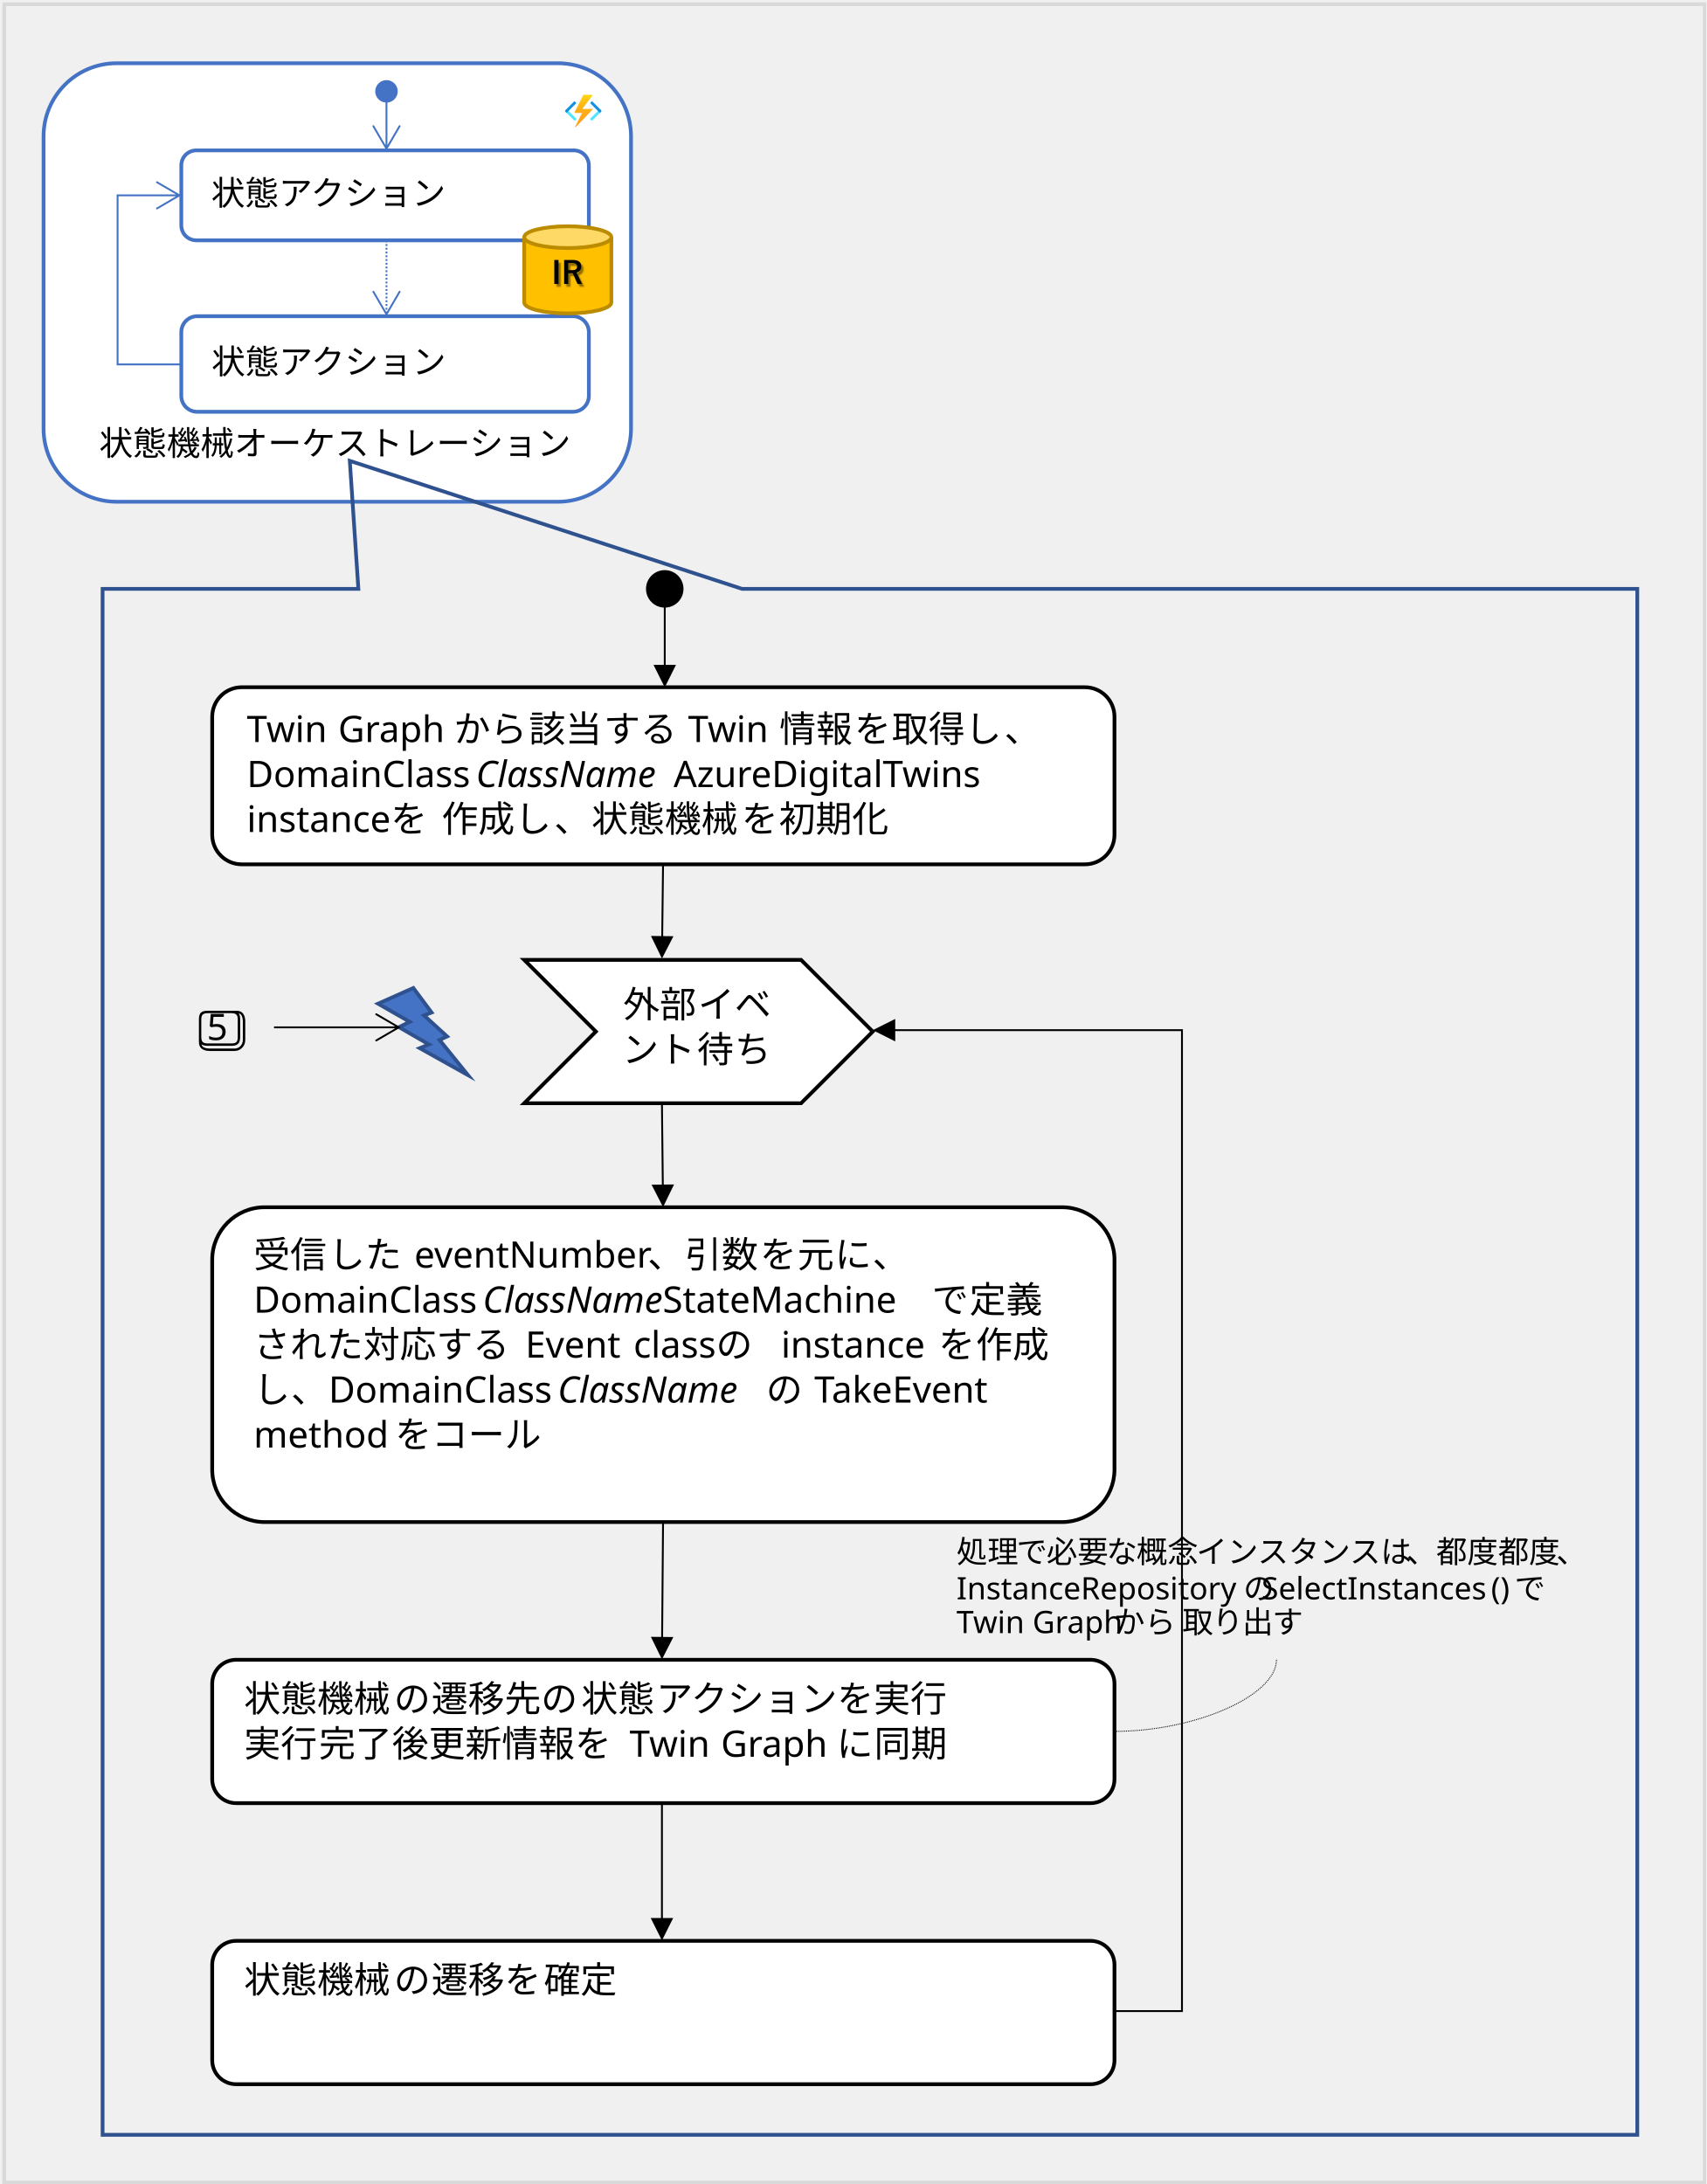
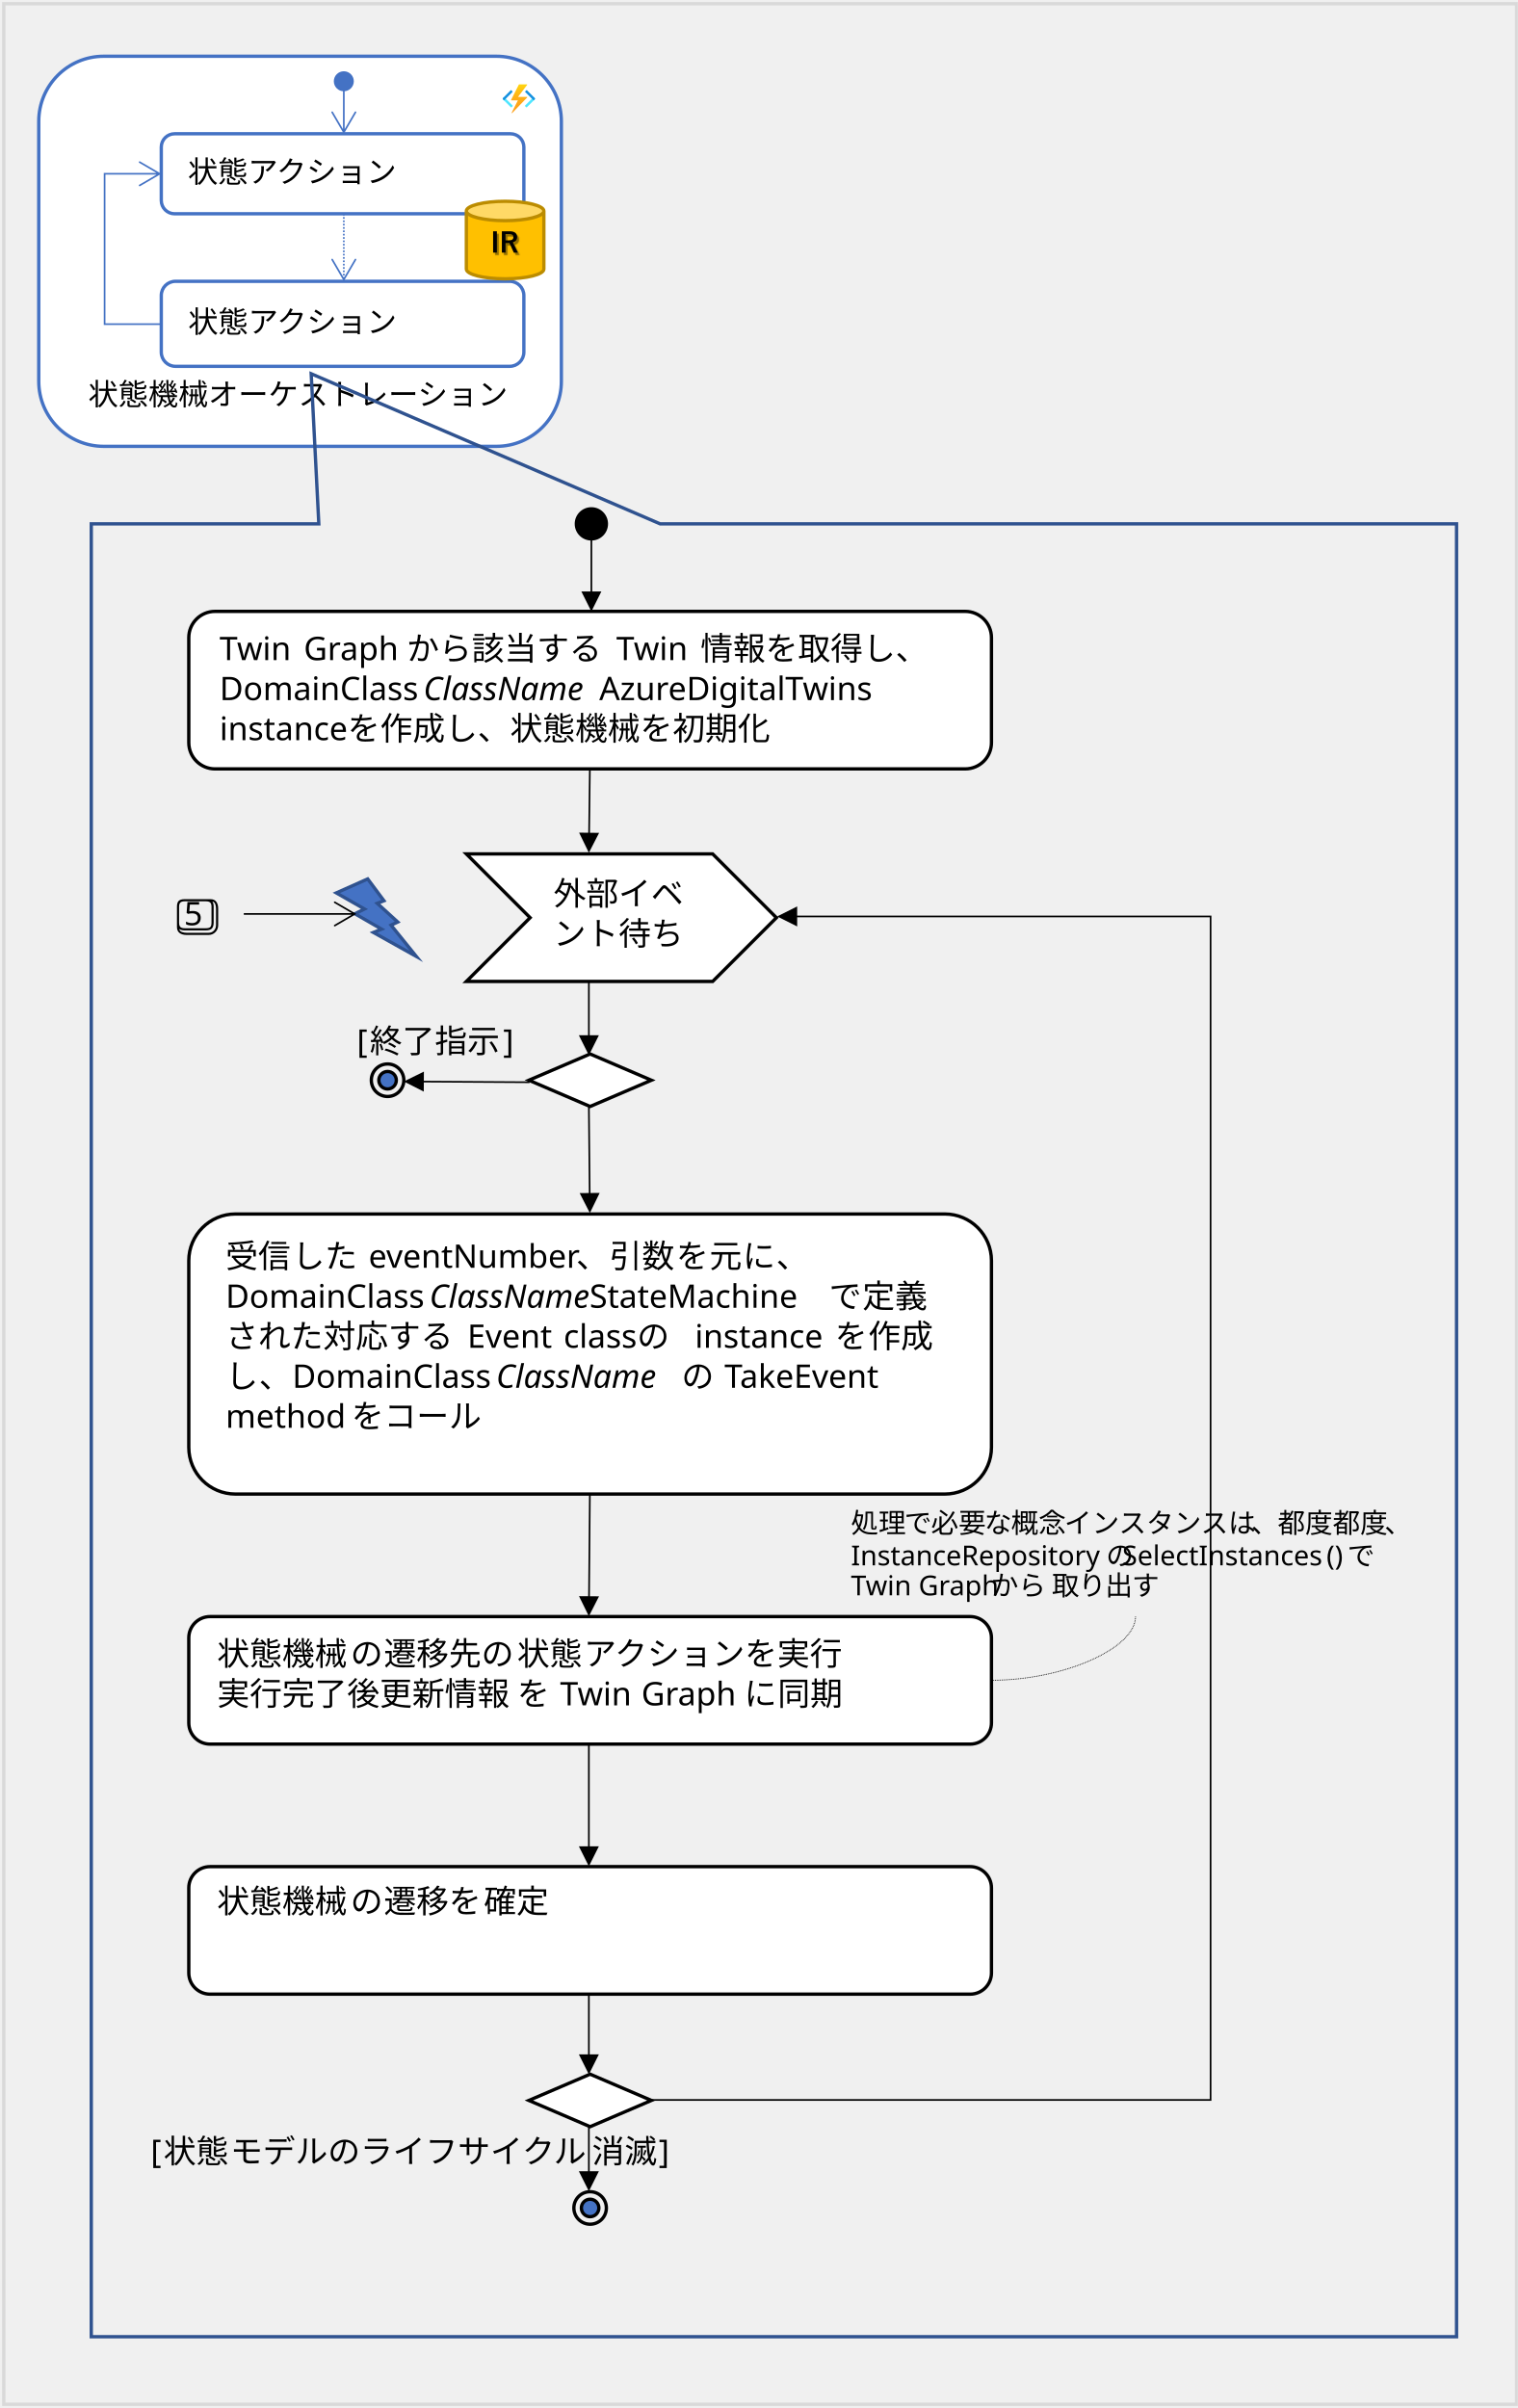
- <svg xmlns="http://www.w3.org/2000/svg" width="607" height="777" overflow="hidden">
+ <svg xmlns="http://www.w3.org/2000/svg" width="607" height="963" overflow="hidden">
  <defs>
    <filter id="fx0" x="-10%" y="-10%" width="120%" height="120%" filterUnits="userSpaceOnUse" primitiveUnits="userSpaceOnUse">
      <feComponentTransfer color-interpolation-filters="sRGB">
        <feFuncR type="discrete" tableValues="0 0" />
        <feFuncG type="discrete" tableValues="0 0" />
        <feFuncB type="discrete" tableValues="0 0" />
        <feFuncA type="linear" slope="0.431" intercept="0" />
      </feComponentTransfer>
      <feGaussianBlur stdDeviation="0.376 0.376" />
    </filter>
    <clipPath id="clip1">
-       <rect x="60" y="69" width="607" height="777" />
+       <rect x="60" y="69" width="607" height="963" />
    </clipPath>
    <clipPath id="clip2">
      <rect x="10" y="8" width="12" height="10" />
    </clipPath>
    <clipPath id="clip3">
      <rect x="0" y="0" width="30" height="29" />
    </clipPath>
    <clipPath id="clip4">
      <rect x="261" y="102" width="13" height="13" />
    </clipPath>
    <clipPath id="clip5">
      <rect x="261" y="102" width="13" height="13" />
    </clipPath>
    <clipPath id="clip6">
      <rect x="261" y="102" width="13" height="13" />
    </clipPath>
    <linearGradient x1="267.59" y1="114.175" x2="267.59" y2="102.649" gradientUnits="userSpaceOnUse" spreadMethod="pad" id="fill7">
      <stop offset="0" stop-color="#FEA11B" />
      <stop offset="0.284" stop-color="#FEA51A" />
      <stop offset="0.547" stop-color="#FEB018" />
      <stop offset="0.8" stop-color="#FFC314" />
      <stop offset="1" stop-color="#FFD70F" />
    </linearGradient>
  </defs>
  <g clip-path="url(#clip1)" transform="translate(-60 -69)">
-     <rect x="61.5" y="70.5" width="605" height="775" stroke="#D9D9D9" stroke-width="1.333" stroke-miterlimit="8" fill="none" />
+     <rect x="61.5" y="70.5" width="605" height="960" stroke="#D9D9D9" stroke-width="1.333" stroke-miterlimit="8" fill="none" />
    <path d="M75.5 117.501C75.5 103.141 87.141 91.5 101.5 91.5L258.5 91.5C272.859 91.5 284.5 103.141 284.5 117.501L284.5 221.5C284.5 235.859 272.859 247.5 258.5 247.5L101.5 247.5C87.141 247.5 75.5 235.859 75.5 221.5Z" stroke="#4472C4" stroke-width="1.333" stroke-miterlimit="8" fill="#FFFFFF" fill-rule="evenodd" />
    <text font-family="Yu Gothic,Yu Gothic_MSFontService,sans-serif" font-weight="400" font-size="12" transform="translate(95.2939 231)">状態機械<tspan font-size="12" x="48" y="0">オーケストレーション</tspan>
    </text>
    <path d="M124.5 127.834C124.5 124.888 126.888 122.5 129.834 122.5L264.167 122.5C267.112 122.5 269.5 124.888 269.5 127.834L269.5 149.167C269.5 152.112 267.112 154.5 264.167 154.5L129.834 154.5C126.888 154.5 124.5 152.112 124.5 149.167Z" stroke="#4472C4" stroke-width="1.333" stroke-miterlimit="8" fill="#FFFFFF" fill-rule="evenodd" />
    <text font-family="Yu Gothic,Yu Gothic_MSFontService,sans-serif" font-weight="400" font-size="12" transform="translate(135.151 142)">状態アクション</text>
    <path d="M197.833 101.5 197.833 121.88 197.167 121.88 197.167 101.5ZM193.5 101.5C193.5 99.291 195.291 97.5 197.5 97.5 199.709 97.5 201.5 99.291 201.5 101.5 201.5 103.709 199.709 105.5 197.5 105.5 195.291 105.5 193.5 103.709 193.5 101.5ZM202.455 114.048 197.5 122.542 192.546 114.048C192.453 113.889 192.506 113.685 192.665 113.592 192.824 113.5 193.029 113.553 193.121 113.712L197.788 121.712 197.212 121.712 201.879 113.712C201.972 113.553 202.176 113.5 202.335 113.592 202.494 113.685 202.547 113.889 202.455 114.048Z" fill="#4472C4" />
    <path d="M125.833 198.975 101.5 198.975 101.5 138.167 123.84 138.167 123.84 138.833 101.833 138.833 102.167 138.5 102.167 198.641 101.833 198.308 125.833 198.308ZM116.008 133.545 124.502 138.5 116.008 143.455C115.849 143.547 115.645 143.494 115.552 143.335 115.459 143.176 115.513 142.972 115.672 142.879L123.672 138.212 123.672 138.788 115.672 134.121C115.513 134.029 115.459 133.824 115.552 133.665 115.645 133.506 115.849 133.453 116.008 133.545Z" fill="#4472C4" />
    <path d="M124.5 187.167C124.5 184.037 127.037 181.5 130.167 181.5L263.833 181.5C266.963 181.5 269.5 184.037 269.5 187.167L269.5 209.833C269.5 212.963 266.963 215.5 263.833 215.5L130.167 215.5C127.037 215.5 124.5 212.963 124.5 209.833Z" stroke="#4472C4" stroke-width="1.333" stroke-miterlimit="8" fill="#FFFFFF" fill-rule="evenodd" />
    <text font-family="Yu Gothic,Yu Gothic_MSFontService,sans-serif" font-weight="400" font-size="12" transform="translate(135.258 202)">状態アクション</text>
    <path d="M197.833 154.5 197.833 155.167 197.167 155.167 197.167 154.5ZM197.833 155.833 197.833 156.5 197.167 156.5 197.167 155.833ZM197.833 157.167 197.833 157.833 197.167 157.833 197.167 157.167ZM197.833 158.5 197.833 159.167 197.167 159.167 197.167 158.5ZM197.833 159.833 197.833 160.5 197.167 160.5 197.167 159.833ZM197.833 161.167 197.833 161.833 197.167 161.833 197.167 161.167ZM197.833 162.5 197.833 163.167 197.167 163.167 197.167 162.5ZM197.833 163.833 197.833 164.5 197.167 164.5 197.167 163.833ZM197.833 165.167 197.833 165.833 197.167 165.833 197.167 165.167ZM197.833 166.5 197.833 167.167 197.167 167.167 197.167 166.5ZM197.833 167.833 197.833 168.5 197.167 168.5 197.167 167.833ZM197.833 169.167 197.833 169.833 197.167 169.833 197.167 169.167ZM197.833 170.5 197.833 171.167 197.167 171.167 197.167 170.5ZM197.833 171.833 197.833 172.5 197.167 172.5 197.167 171.833ZM197.833 173.167 197.833 173.833 197.167 173.833 197.167 173.167ZM197.833 174.5 197.833 175.167 197.167 175.167 197.167 174.5ZM197.833 175.833 197.833 176.5 197.167 176.5 197.167 175.833ZM197.833 177.167 197.833 177.833 197.167 177.833 197.167 177.167ZM197.833 178.5 197.833 179.167 197.167 179.167 197.167 178.5ZM197.833 179.833 197.833 180.5 197.167 180.5 197.167 179.833ZM202.455 172.955 197.5 181.449 192.546 172.955C192.453 172.796 192.506 172.592 192.665 172.499 192.825 172.407 193.029 172.46 193.121 172.619L197.788 180.619 197.212 180.619 201.879 172.619C201.972 172.46 202.176 172.407 202.335 172.499 202.494 172.592 202.547 172.796 202.455 172.955Z" fill="#4472C4" />
    <path d="M246.5 153.375C246.5 155.515 253.44 157.25 262 157.25 270.56 157.25 277.5 155.515 277.5 153.375L277.5 176.625C277.5 178.765 270.56 180.5 262 180.5 253.44 180.5 246.5 178.765 246.5 176.625Z" fill="#FFC000" fill-rule="evenodd" />
    <path d="M246.5 153.375C246.5 151.235 253.44 149.5 262 149.5 270.56 149.5 277.5 151.235 277.5 153.375 277.5 155.515 270.56 157.25 262 157.25 253.44 157.25 246.5 155.515 246.5 153.375Z" fill="#FFD966" fill-rule="evenodd" />
    <path d="M277.5 153.375C277.5 155.515 270.56 157.25 262 157.25 253.44 157.25 246.5 155.515 246.5 153.375 246.5 151.235 253.44 149.5 262 149.5 270.56 149.5 277.5 151.235 277.5 153.375L277.5 176.625C277.5 178.765 270.56 180.5 262 180.5 253.44 180.5 246.5 178.765 246.5 176.625L246.5 153.375" stroke="#BC8C00" stroke-width="1.333" stroke-miterlimit="8" fill="none" fill-rule="evenodd" />
    <g clip-path="url(#clip2)" filter="url(#fx0)" transform="translate(247 154)">
      <g clip-path="url(#clip3)">
        <path d="M2.519-8.513 2.519 0.021 1.021 0.021 1.021-8.513ZM4.521-8.513 7.587-8.513C9.603-8.513 10.611-7.74 10.611-6.193 10.611-5.624 10.447-5.147 10.117-4.764 9.827-4.424 9.428-4.177 8.919-4.023L10.891 0.021 9.295 0.021 7.566-3.803 7.179-3.792 5.971-3.792 5.971 0.021 4.521 0.021ZM5.971-7.401 5.971-4.893 7.458-4.893C8.572-4.893 9.129-5.319 9.129-6.171 9.129-6.991 8.594-7.401 7.523-7.401Z" transform="translate(9.98343 17)" />
      </g>
    </g>
    <path d="M2.519-8.513 2.519 0.021 1.021 0.021 1.021-8.513ZM4.521-8.513 7.587-8.513C9.603-8.513 10.611-7.74 10.611-6.193 10.611-5.624 10.447-5.147 10.117-4.764 9.827-4.424 9.428-4.177 8.919-4.023L10.891 0.021 9.295 0.021 7.566-3.803 7.179-3.792 5.971-3.792 5.971 0.021 4.521 0.021ZM5.971-7.401 5.971-4.893 7.458-4.893C8.572-4.893 9.129-5.319 9.129-6.171 9.129-6.991 8.594-7.401 7.523-7.401Z" transform="translate(256.185 170)" />
    <g clip-path="url(#clip4)">
      <g clip-path="url(#clip5)">
        <g clip-path="url(#clip6)">
          <path d="M265.001 111.465 264.578 111.889C264.503 111.965 264.381 111.965 264.305 111.89L261.161 108.754C261.011 108.604 261.01 108.361 261.161 108.21L261.586 107.783 261.586 107.783 265.003 111.191C265.078 111.266 265.079 111.388 265.003 111.464Z" fill="#50E6FF" />
          <path d="M264.512 105.109 264.938 105.534C265.014 105.609 265.014 105.731 264.939 105.807L261.582 109.173 261.582 109.173 261.155 108.748C261.005 108.598 261.004 108.354 261.154 108.203L264.241 105.108C264.316 105.034 264.437 105.034 264.512 105.109Z" fill="#1490DF" />
          <path d="M273.415 107.786 273.84 108.212C273.99 108.363 273.989 108.607 273.839 108.757L270.695 111.892C270.619 111.967 270.497 111.967 270.422 111.892L269.999 111.468C269.924 111.392 269.924 111.27 270 111.195L273.416 107.788 273.416 107.788Z" fill="#50E6FF" />
-           <path d="M273.843 108.746 273.417 109.171 273.417 109.171 270.059 105.804C269.984 105.729 269.984 105.607 270.06 105.532L270.486 105.107C270.561 105.032 270.683 105.032 270.759 105.107L273.845 108.202C273.995 108.353 273.995 108.596 273.844 108.747Z" fill="#1490DF" />
+           <path d="M273.843 108.746 273.417 109.171 273.417 109.171 270.059 105.804C269.984 105.729 269.984 105.607 270.06 105.532L270.486 105.107C270.561 105.031 270.683 105.032 270.759 105.107L273.845 108.202C273.995 108.353 273.995 108.596 273.844 108.747Z" fill="#1490DF" />
          <path d="M267.109 109.15 264.517 109.15C264.442 109.153 264.377 109.095 264.373 109.019 264.373 109 264.377 108.982 264.386 108.965L267.493 102.816C267.52 102.768 267.572 102.738 267.628 102.74L270.694 102.74C270.769 102.737 270.833 102.795 270.838 102.87 270.838 102.896 270.829 102.922 270.813 102.942L267.163 107.753 270.723 107.753C270.798 107.75 270.862 107.808 270.867 107.884 270.866 107.917 270.853 107.949 270.829 107.972L264.915 114.125C264.86 114.158 264.465 114.486 264.658 113.988L264.658 113.988Z" fill="url(#fill7)" />
        </g>
      </g>
    </g>
    <path d="M135.5 324C135.5 318.201 140.201 313.5 146 313.5L446 313.5C451.799 313.5 456.5 318.201 456.5 324L456.5 366C456.5 371.799 451.799 376.5 446 376.5L146 376.5C140.201 376.5 135.5 371.799 135.5 366Z" stroke="#000000" stroke-width="1.333" stroke-miterlimit="8" fill="#FFFFFF" fill-rule="evenodd" />
-     <text font-family="Yu Gothic,Yu Gothic_MSFontService,sans-serif" font-weight="400" font-size="13" transform="translate(147.801 333)">Twin<tspan font-size="13" x="28.667" y="0"> </tspan>
-       <tspan font-size="13" x="32.5" y="0">Graph</tspan>
-       <tspan font-size="13" x="69.833" y="0"> </tspan>
-       <tspan font-size="13" x="73.667" y="0">から</tspan>
-       <tspan font-size="13" x="100.333" y="0">該当</tspan>
-       <tspan font-size="13" x="127" y="0">する</tspan>
-       <tspan font-size="13" x="153.167" y="0"> </tspan>
-       <tspan font-size="13" x="157" y="0">Twin</tspan>
-       <tspan font-size="13" x="185.667" y="0"> </tspan>
-       <tspan font-size="13" x="189.5" y="0">情報</tspan>
-       <tspan font-size="13" x="216.167" y="0">を</tspan>
-       <tspan font-size="13" x="229.5" y="0">取得</tspan>し<tspan font-size="13" x="269.5" y="0">、</tspan>
+     <text font-family="Yu Gothic,Yu Gothic_MSFontService,sans-serif" font-weight="400" font-size="13" transform="translate(147.801 333)">Twin<tspan font-size="13" x="33.667" y="0">Graph</tspan>
+       <tspan font-size="13" x="74.833" y="0">から該当する</tspan>
+       <tspan font-size="13" x="158.667" y="0">Twin</tspan>
+       <tspan font-size="13" x="192.333" y="0">情報を取得し、</tspan>
      <tspan font-size="13" x="0" y="16">DomainClass</tspan>
      <tspan font-style="oblique" font-size="13" x="81.5" y="16">ClassName</tspan>
      <tspan font-size="13" x="151.833" y="16">AzureDigitalTwins</tspan>
-       <tspan font-size="13" x="262.167" y="16"> </tspan>
-       <tspan font-size="13" x="0" y="32">instance </tspan>を<tspan font-size="13" x="69.333" y="32">作成</tspan>し<tspan font-size="13" x="109.333" y="32">、</tspan>
-       <tspan font-size="13" x="122.667" y="32">状態機械</tspan>
-       <tspan font-size="13" x="176" y="32">を</tspan>
-       <tspan font-size="13" x="189.333" y="32">初期化</tspan>
-     </text>
+       <tspan font-size="13" x="0" y="32">instance </tspan>を作成し、状態機械を初期化</text>
    <path d="M296.833 278.5 296.833 306.875 296.167 306.875 296.167 278.5ZM289.833 278.5C289.833 274.818 292.818 271.833 296.5 271.833 300.182 271.833 303.167 274.818 303.167 278.5 303.167 282.182 300.182 285.167 296.5 285.167 292.818 285.167 289.833 282.182 289.833 278.5ZM300.5 305.542 296.5 313.542 292.5 305.542Z" />
    <path d="M246.5 410.5 345 410.5 370.5 436 345 461.5 246.5 461.5 272 436Z" stroke="#000000" stroke-width="1.333" stroke-miterlimit="8" fill="#FFFFFF" fill-rule="evenodd" />
-     <text font-family="Yu Gothic,Yu Gothic_MSFontService,sans-serif" font-weight="400" font-size="13" transform="translate(281.673 431)">外部<tspan font-size="13" x="26.667" y="0">イベ</tspan>
-       <tspan font-size="13" x="-0.333" y="16">ント</tspan>
-       <tspan font-size="13" x="26.333" y="16">待</tspan>
-       <tspan font-size="13" x="39.667" y="16">ち</tspan>
+     <text font-family="Yu Gothic,Yu Gothic_MSFontService,sans-serif" font-weight="400" font-size="13" transform="translate(281.34 431)">外部イベ<tspan font-size="13" x="0" y="16">ント待ち</tspan>
    </text>
    <path d="M0.333-0.004 0.65 26.86-0.016 26.868-0.333 0.004ZM4.301 25.484 0.396 33.531-3.699 25.578Z" transform="matrix(-1 0 0 1 295.896 376.5)" />
    <path d="M207.051 420.5 213.552 429.226 210.87 430.255 219.059 437.732 216.377 438.981 226.5 451.5 209.333 441.906 212.607 440.574 201.94 434.429 205.762 432.53 194.5 426.083Z" stroke="#2F528F" stroke-width="1.333" stroke-miterlimit="8" fill="#4472C4" fill-rule="evenodd" />
-     <path d="M135.5 517.167C135.5 506.858 143.858 498.5 154.167 498.5L437.833 498.5C448.143 498.5 456.5 506.858 456.5 517.167L456.5 591.833C456.5 602.143 448.143 610.5 437.833 610.5L154.167 610.5C143.858 610.5 135.5 602.143 135.5 591.833Z" stroke="#000000" stroke-width="1.333" stroke-miterlimit="8" fill="#FFFFFF" fill-rule="evenodd" />
-     <text font-family="Yu Gothic,Yu Gothic_MSFontService,sans-serif" font-weight="400" font-size="13" transform="translate(150.218 520)">受信<tspan font-size="13" x="26.667" y="0">した</tspan>
+     <path d="M135.5 573.167C135.5 562.858 143.858 554.5 154.167 554.5L437.833 554.5C448.143 554.5 456.5 562.858 456.5 573.167L456.5 647.833C456.5 658.143 448.143 666.5 437.833 666.5L154.167 666.5C143.858 666.5 135.5 658.143 135.5 647.833Z" stroke="#000000" stroke-width="1.333" stroke-miterlimit="8" fill="#FFFFFF" fill-rule="evenodd" />
+     <text font-family="Yu Gothic,Yu Gothic_MSFontService,sans-serif" font-weight="400" font-size="13" transform="translate(150.218 576)">受信<tspan font-size="13" x="26.667" y="0">した</tspan>
      <tspan font-size="13" x="53.333" y="0"> </tspan>
      <tspan font-size="13" x="57.167" y="0">eventNumber</tspan>
      <tspan font-size="13" x="140.167" y="0">、</tspan>
      <tspan font-size="13" x="153.5" y="0">引数</tspan>
      <tspan font-size="13" x="180.167" y="0">を</tspan>
      <tspan font-size="13" x="193.5" y="0">元</tspan>
      <tspan font-size="13" x="206.833" y="0">に</tspan>
      <tspan font-size="13" x="220.167" y="0">、</tspan>
      <tspan font-size="13" x="0" y="16">DomainClass</tspan>
      <tspan font-style="oblique" font-size="13" x="81.5" y="16">ClassName</tspan>StateMachine <tspan font-size="13" x="241.333" y="16">で</tspan>
      <tspan font-size="13" x="254.667" y="16">定義</tspan>
      <tspan font-size="13" x="0" y="32">された</tspan>対応する<tspan font-size="13" x="92.833" y="32"> </tspan>
      <tspan font-size="13" x="96.667" y="32">Event</tspan>
      <tspan font-size="13" x="135.167" y="32">class </tspan>の<tspan font-size="13" x="183.833" y="32"> </tspan>
      <tspan font-size="13" x="187.667" y="32">instance </tspan>
      <tspan font-size="13" x="243.667" y="32">を</tspan>
      <tspan font-size="13" x="257" y="32">作成</tspan>
      <tspan font-size="13" x="0" y="48">し</tspan>
      <tspan font-size="13" x="13.333" y="48">、</tspan>
      <tspan font-size="13" x="26.667" y="48">DomainClass</tspan>
      <tspan font-style="oblique" font-size="13" x="108.167" y="48">ClassName</tspan>
      <tspan font-size="13" x="182.333" y="48">の</tspan>
      <tspan font-size="13" x="195.667" y="48"> </tspan>
      <tspan font-size="13" x="199.5" y="48">TakeEvent</tspan>
      <tspan font-size="13" x="0" y="64">method </tspan>
      <tspan font-size="13" x="50.333" y="64">をコール</tspan>
      <tspan font-size="13" x="103.667" y="64" />
    </text>
-     <path d="M135.5 668C135.5 663.306 139.306 659.5 144 659.5L448 659.5C452.694 659.5 456.5 663.306 456.5 668L456.5 702C456.5 706.694 452.694 710.5 448 710.5L144 710.5C139.306 710.5 135.5 706.694 135.5 702Z" stroke="#000000" stroke-width="1.333" stroke-miterlimit="8" fill="#FFFFFF" fill-rule="evenodd" />
-     <text font-family="Yu Gothic,Yu Gothic_MSFontService,sans-serif" font-weight="400" font-size="13" transform="translate(146.818 678)">状態機械<tspan font-size="13" x="53.333" y="0">の</tspan>
+     <path d="M135.5 724C135.5 719.306 139.306 715.5 144 715.5L448 715.5C452.694 715.5 456.5 719.306 456.5 724L456.5 758C456.5 762.694 452.694 766.5 448 766.5L144 766.5C139.306 766.5 135.5 762.694 135.5 758Z" stroke="#000000" stroke-width="1.333" stroke-miterlimit="8" fill="#FFFFFF" fill-rule="evenodd" />
+     <text font-family="Yu Gothic,Yu Gothic_MSFontService,sans-serif" font-weight="400" font-size="13" transform="translate(146.818 735)">状態機械<tspan font-size="13" x="53.333" y="0">の</tspan>
      <tspan font-size="13" x="66.667" y="0">遷移先</tspan>の<tspan font-size="13" x="120" y="0">状態</tspan>
-       <tspan font-size="13" x="146.667" y="0">アクションを</tspan>実行<tspan font-size="13" x="0" y="16">実行</tspan>
-       <tspan font-size="13" x="26.667" y="16">完了後更新情報</tspan>を<tspan font-size="13" x="133.333" y="16"> </tspan>
+       <tspan font-size="13" x="146.667" y="0">アクションを</tspan>実行<tspan font-size="13" x="0" y="16">実行完了後更新情報</tspan>
+       <tspan font-size="13" x="120" y="16">を</tspan>
+       <tspan font-size="13" x="133.333" y="16"> </tspan>
      <tspan font-size="13" x="137.167" y="16">Twin</tspan>
      <tspan font-size="13" x="165.833" y="16"> </tspan>
      <tspan font-size="13" x="169.667" y="16">Graph</tspan>
      <tspan font-size="13" x="210.833" y="16">に</tspan>
      <tspan font-size="13" x="224.167" y="16">同期</tspan>
    </text>
-     <path d="M295.833 461.496 296.158 491.764 295.491 491.771 295.167 461.504ZM299.81 490.391 295.896 498.433 291.81 490.477Z" />
-     <path d="M0.333-0.003 0.675 42.2 0.008 42.205-0.333 0.003ZM4.331 40.837 0.396 48.869-3.669 40.902Z" transform="matrix(-1 0 0 1 295.896 610.5)" />
-     <path d="M135.5 768C135.5 763.306 139.306 759.5 144 759.5L448 759.5C452.694 759.5 456.5 763.306 456.5 768L456.5 802C456.5 806.694 452.694 810.5 448 810.5L144 810.5C139.306 810.5 135.5 806.694 135.5 802Z" stroke="#000000" stroke-width="1.333" stroke-miterlimit="8" fill="#FFFFFF" fill-rule="evenodd" />
-     <text font-family="Yu Gothic,Yu Gothic_MSFontService,sans-serif" font-weight="400" font-size="13" transform="translate(146.818 778)">状態機械<tspan font-size="13" x="53.333" y="0">の</tspan>
+     <path d="M295.833 461.5 295.833 484.359 295.167 484.359 295.167 461.5ZM299.5 483.026 295.5 491.026 291.5 483.026Z" />
+     <path d="M0.333-0.003 0.675 42.2 0.008 42.205-0.333 0.003ZM4.331 40.837 0.396 48.869-3.669 40.902Z" transform="matrix(-1 0 0 1 295.896 666.5)" />
+     <path d="M135.5 824C135.5 819.306 139.306 815.5 144 815.5L448 815.5C452.694 815.5 456.5 819.306 456.5 824L456.5 858C456.5 862.694 452.694 866.5 448 866.5L144 866.5C139.306 866.5 135.5 862.694 135.5 858Z" stroke="#000000" stroke-width="1.333" stroke-miterlimit="8" fill="#FFFFFF" fill-rule="evenodd" />
+     <text font-family="Yu Gothic,Yu Gothic_MSFontService,sans-serif" font-weight="400" font-size="13" transform="translate(146.818 834)">状態機械<tspan font-size="13" x="53.333" y="0">の</tspan>
      <tspan font-size="13" x="66.667" y="0">遷移</tspan>を<tspan font-size="13" x="106.667" y="0">確定</tspan>
    </text>
-     <path d="M295.833 710.5 295.833 752.703 295.167 752.703 295.167 710.5ZM299.5 751.369 295.5 759.369 291.5 751.369Z" />
-     <path d="M456.514 784.156 480.514 784.156 480.18 784.489 480.18 435.5 480.514 435.833 377.167 435.833 377.167 435.167 480.847 435.167 480.847 784.822 456.514 784.822ZM378.5 439.5 370.5 435.5 378.5 431.5Z" />
-     <path d="M96.5 278.5 187.5 278.5 184.45 232.96 324 278.5 642.5 278.5 642.5 370.167 642.5 370.167 642.5 507.667 642.5 828.5 324 828.5 187.5 828.5 187.5 828.5 96.5 828.5 96.5 507.667 96.5 370.167 96.5 370.167Z" stroke="#2F528F" stroke-width="1.333" stroke-miterlimit="8" fill="none" fill-rule="evenodd" />
-     <text font-family="Yu Gothic,Yu Gothic_MSFontService,sans-serif" font-weight="400" font-size="11" transform="translate(400.304 625)">処理<tspan font-size="11" x="21.333" y="0">で</tspan>
+     <path d="M295.833 766.5 295.833 808.703 295.167 808.703 295.167 766.5ZM299.5 807.369 295.5 815.369 291.5 807.369Z" />
+     <path d="M0-0.333 223.969-0.333 223.969 473.641 56.968 473.641 56.968 472.974 223.636 472.974 223.302 473.307 223.302 0 223.636 0.333 0 0.333ZM58.302 477.307 50.302 473.307 58.302 469.307Z" transform="matrix(1 0 0 -1 320.5 908.807)" />
+     <path d="M96.5 278.5 187.5 278.5 184.45 218.47 324 278.5 642.5 278.5 642.5 399.333 642.5 399.333 642.5 580.583 642.5 1003.5 324 1003.5 187.5 1003.5 187.5 1003.5 96.5 1003.5 96.5 580.583 96.5 399.333 96.5 399.333Z" stroke="#2F528F" stroke-width="1.333" stroke-miterlimit="8" fill="none" fill-rule="evenodd" />
+     <text font-family="Yu Gothic,Yu Gothic_MSFontService,sans-serif" font-weight="400" font-size="11" transform="translate(400.304 682)">処理<tspan font-size="11" x="21.333" y="0">で</tspan>
      <tspan font-size="11" x="32" y="0">必要</tspan>
      <tspan font-size="11" x="53.333" y="0">な</tspan>
      <tspan font-size="11" x="64" y="0">概念</tspan>
      <tspan font-size="11" x="85.333" y="0">インスタンスは</tspan>
      <tspan font-size="11" x="160" y="0">、</tspan>
      <tspan font-size="11" x="170.667" y="0">都度都度</tspan>
      <tspan font-size="11" x="213.333" y="0">、</tspan>
      <tspan font-size="11" x="0" y="13">InstanceRepository</tspan> の<tspan font-size="11" x="108.5" y="13"> </tspan>SelectInstances<tspan font-size="11" x="190.167" y="13">()</tspan>
      <tspan font-size="11" x="198.5" y="13"> </tspan>で<tspan font-size="11" x="212.167" y="13"> </tspan>
      <tspan font-size="11" x="0" y="25">Twin Graph</tspan>
      <tspan font-size="11" x="56" y="25"> </tspan>から<tspan font-size="11" x="80.333" y="25">取</tspan>
      <tspan font-size="11" x="91" y="25">り</tspan>
      <tspan font-size="11" x="101.667" y="25">出</tspan>
      <tspan font-size="11" x="112.333" y="25">す</tspan>
    </text>
-     <path d="M514.134 659.5C514.134 672.233 485.317 684.966 456.5 684.966" stroke="#000000" stroke-width="0.333" stroke-miterlimit="8" stroke-dasharray="0.333 0.333" fill="none" fill-rule="evenodd" />
+     <path d="M514.134 715.5C514.134 728.233 485.317 740.966 456.5 740.966" stroke="#000000" stroke-width="0.333" stroke-miterlimit="8" stroke-dasharray="0.333 0.333" fill="none" fill-rule="evenodd" />
    <text font-family="Yu Gothic,Yu Gothic_MSFontService,sans-serif" font-weight="400" font-size="13" transform="translate(133.584 439)">5⃣</text>
    <path d="M7.77399e-07-0.333 44.356-0.333 44.356 0.333-7.77399e-07 0.333ZM36.524-4.955 45.018 0 36.524 4.955C36.365 5.047 36.161 4.994 36.068 4.835 35.976 4.676 36.029 4.472 36.188 4.379L44.188-0.288 44.188 0.288 36.188-4.379C36.029-4.471 35.976-4.676 36.068-4.835 36.161-4.994 36.365-5.047 36.524-4.955Z" transform="matrix(1 0 0 -1 157.5 434.5)" />
+     <path d="M271.5 909 296 898.5 320.5 909 296 919.5Z" stroke="#000000" stroke-width="1.333" stroke-miterlimit="8" fill="#FFFFFF" fill-rule="evenodd" />
+     <path d="M295.833 866.5 295.833 891.918 295.167 891.918 295.167 866.5ZM299.5 890.585 295.5 898.585 291.5 890.585Z" />
+     <path d="M289.5 952C289.5 948.41 292.41 945.5 296 945.5 299.59 945.5 302.5 948.41 302.5 952 302.5 955.59 299.59 958.5 296 958.5 292.41 958.5 289.5 955.59 289.5 952Z" stroke="#000000" stroke-width="1.333" stroke-miterlimit="8" fill="none" fill-rule="evenodd" />
+     <path d="M292.5 952C292.5 950.067 294.067 948.5 296 948.5 297.933 948.5 299.5 950.067 299.5 952 299.5 953.933 297.933 955.5 296 955.5 294.067 955.5 292.5 953.933 292.5 952Z" stroke="#000000" stroke-width="1.333" stroke-miterlimit="8" fill="#4472C4" fill-rule="evenodd" />
+     <path d="M0.333-1.35518e-06 0.333 19.157-0.333 19.157-0.333 1.35518e-06ZM4 17.823 0 25.823-4 17.823Z" transform="matrix(-1 0 0 1 295.5 919.5)" />
+     <text font-family="Yu Gothic,Yu Gothic_MSFontService,sans-serif" font-weight="400" font-size="13" transform="translate(120.243 934)">[<tspan font-size="13" x="5.167" y="0">状態</tspan>
+       <tspan font-size="13" x="31.833" y="0">モデルのライフサイクル</tspan>
+       <tspan font-size="13" x="176.5" y="0">消滅</tspan>
+       <tspan font-size="13" x="203.167" y="0">]</tspan>
+     </text>
+     <path d="M271.5 501 296 490.5 320.5 501 296 511.5Z" stroke="#000000" stroke-width="1.333" stroke-miterlimit="8" fill="#FFFFFF" fill-rule="evenodd" />
+     <path d="M295.833 511.497 296.167 547.438 295.5 547.444 295.167 511.503ZM299.821 546.07 295.896 554.107 291.822 546.145Z" />
+     <path d="M208.5 501C208.5 497.41 211.41 494.5 215 494.5 218.59 494.5 221.5 497.41 221.5 501 221.5 504.59 218.59 507.5 215 507.5 211.41 507.5 208.5 504.59 208.5 501Z" stroke="#000000" stroke-width="1.333" stroke-miterlimit="8" fill="none" fill-rule="evenodd" />
+     <path d="M211.5 501C211.5 499.067 213.067 497.5 215 497.5 216.933 497.5 218.5 499.067 218.5 501 218.5 502.933 216.933 504.5 215 504.5 213.067 504.5 211.5 502.933 211.5 501Z" stroke="#000000" stroke-width="1.333" stroke-miterlimit="8" fill="#4472C4" fill-rule="evenodd" />
+     <path d="M271.8 502.142 228.165 501.874 228.169 501.208 271.804 501.475ZM229.475 505.549 221.5 501.5 229.524 497.549Z" />
+     <text font-family="Yu Gothic,Yu Gothic_MSFontService,sans-serif" font-weight="400" font-size="13" transform="translate(202.697 490)">[<tspan font-size="13" x="5.167" y="0">終了指示</tspan>
+       <tspan font-size="13" x="58.5" y="0">]</tspan>
+     </text>
  </g>
</svg>
